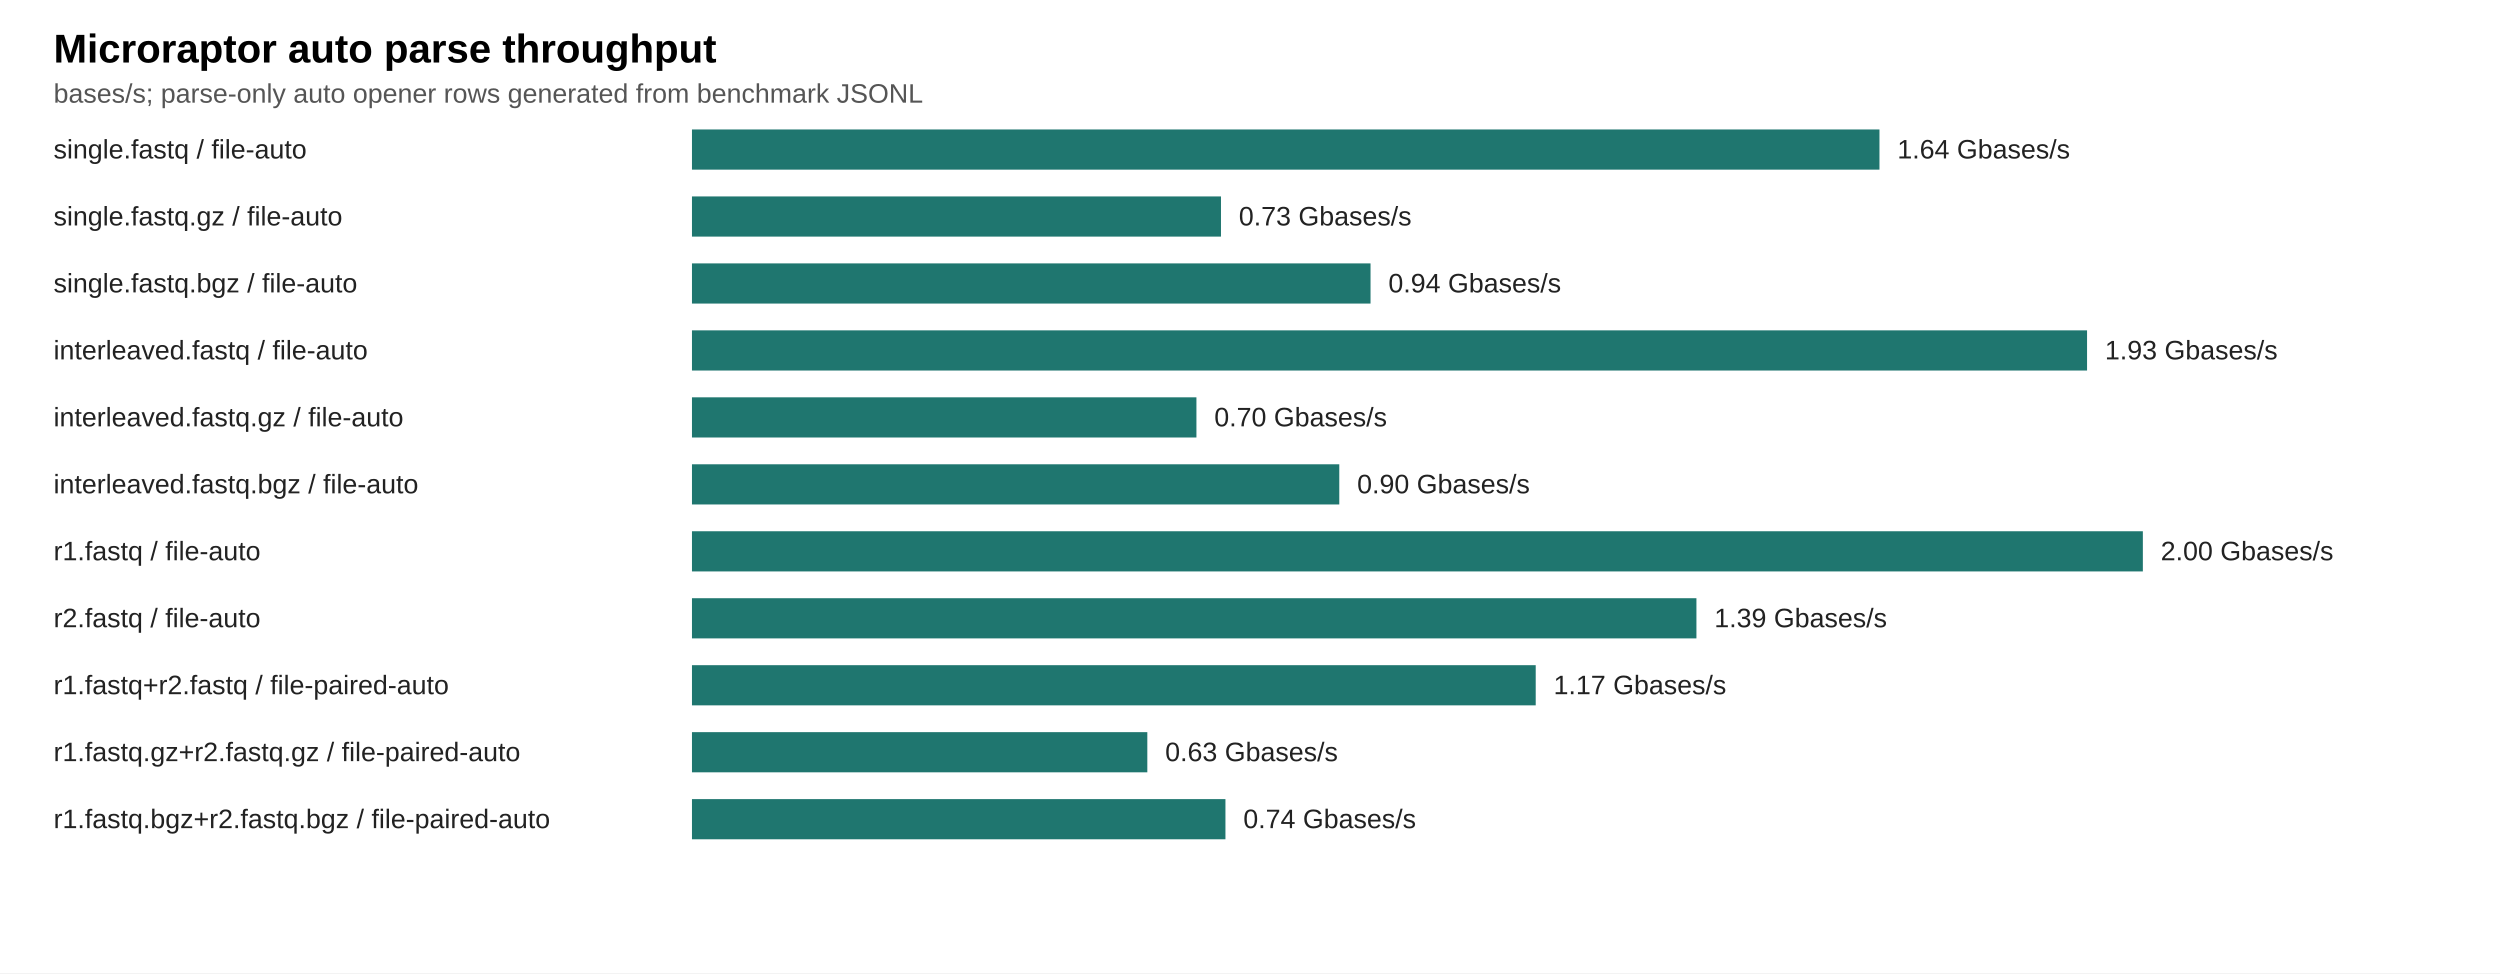
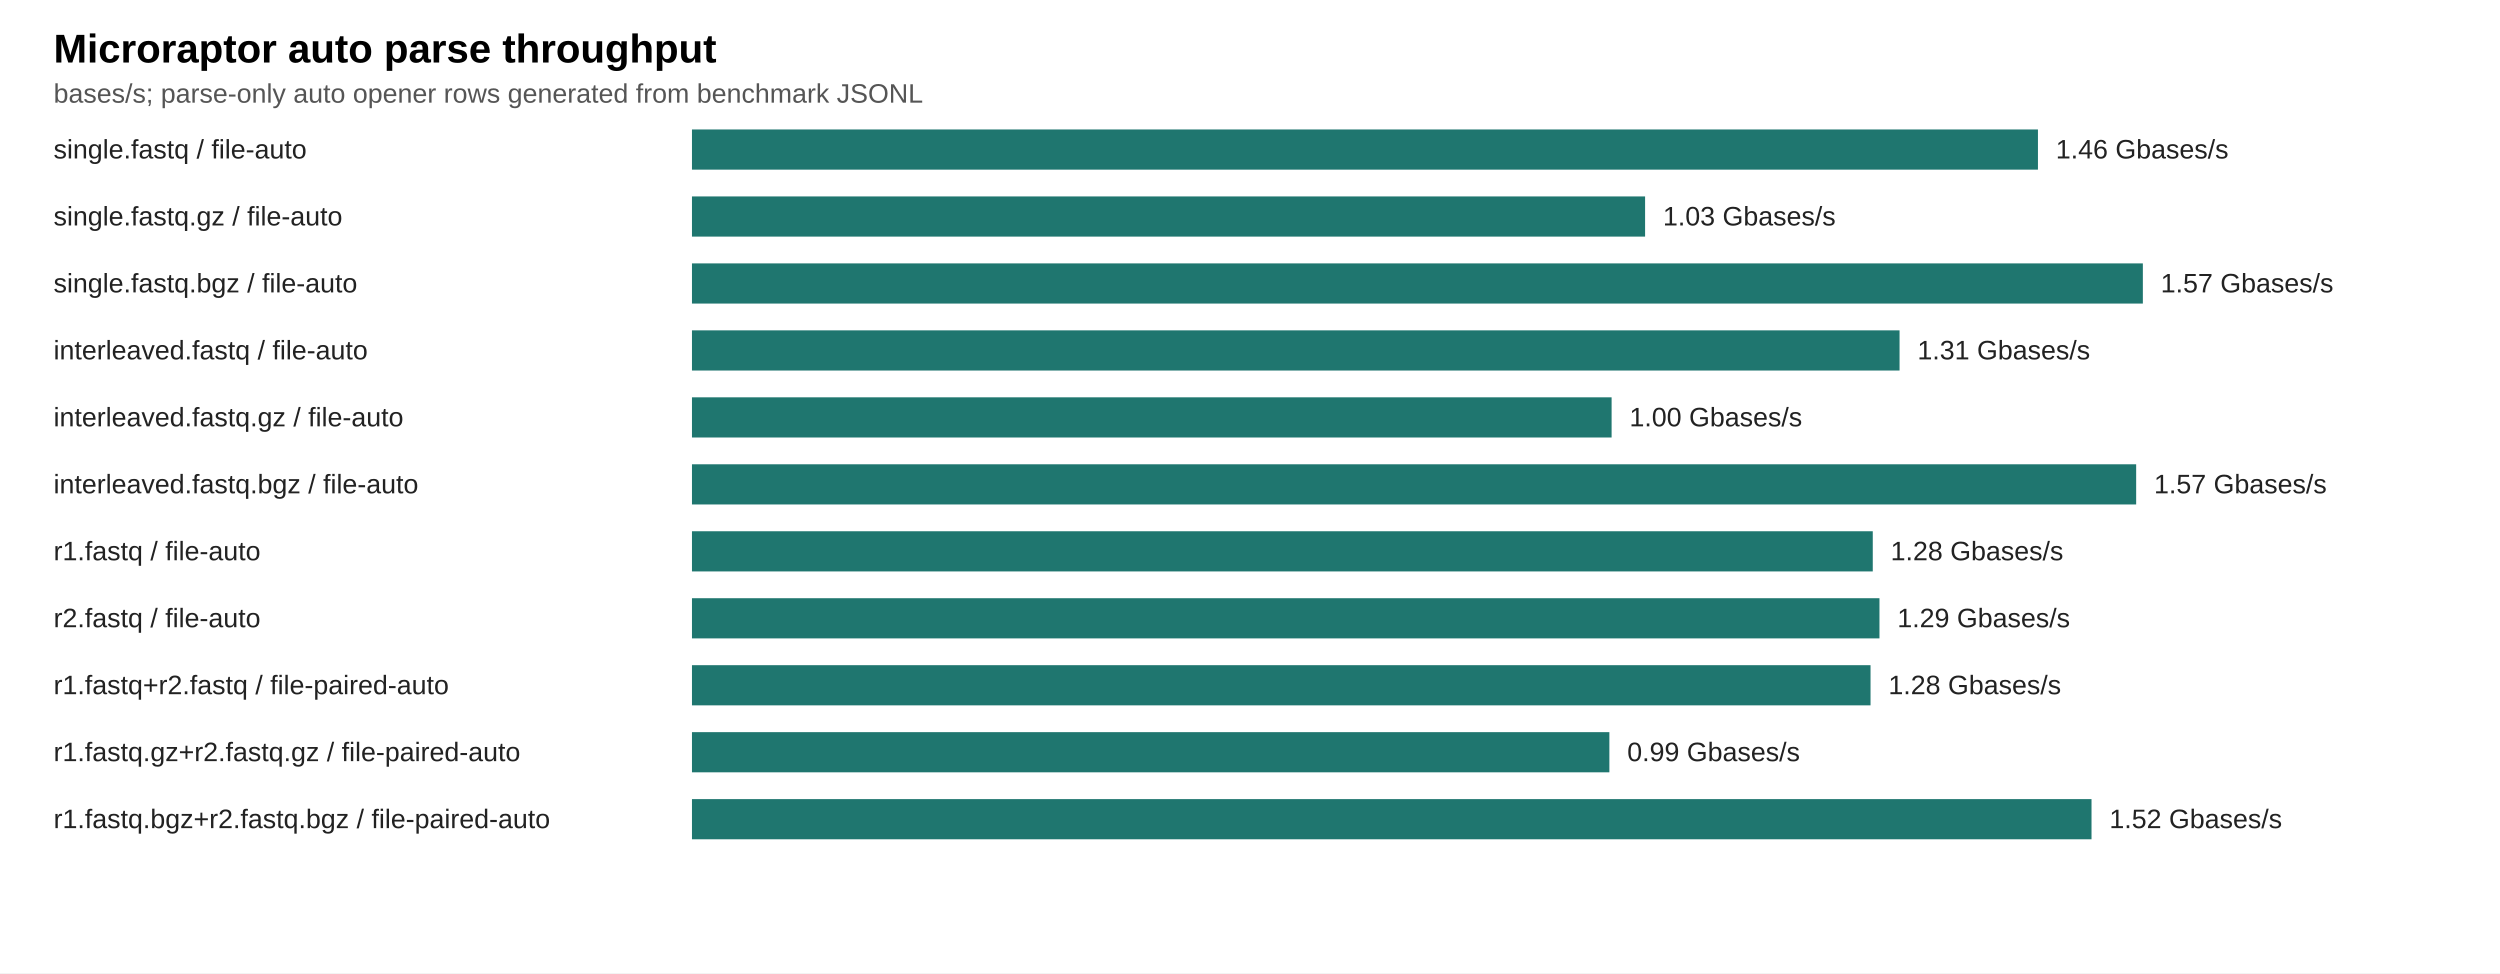
<svg xmlns="http://www.w3.org/2000/svg" width="1120" height="436" viewBox="0 0 1120 436">
  <rect width="100%" height="100%" fill="white" />
  <text x="24" y="28" font-family="Arial, sans-serif" font-size="18" font-weight="700">Microraptor auto parse throughput</text>
  <text x="24" y="46" font-family="Arial, sans-serif" font-size="12" fill="#555">bases/s; parse-only auto opener rows generated from benchmark JSONL</text>
  <text x="24" y="71" font-family="Arial, sans-serif" font-size="12" fill="#222">single.fastq / file-auto</text>
-   <rect x="310" y="58" width="532" height="18" fill="#1f766f" />
-   <text x="850" y="71" font-family="Arial, sans-serif" font-size="12" fill="#222">1.64 Gbases/s</text>
+   <rect x="310" y="58" width="603" height="18" fill="#1f766f" />
+   <text x="921" y="71" font-family="Arial, sans-serif" font-size="12" fill="#222">1.46 Gbases/s</text>
  <text x="24" y="101" font-family="Arial, sans-serif" font-size="12" fill="#222">single.fastq.gz / file-auto</text>
-   <rect x="310" y="88" width="237" height="18" fill="#1f766f" />
-   <text x="555" y="101" font-family="Arial, sans-serif" font-size="12" fill="#222">0.73 Gbases/s</text>
+   <rect x="310" y="88" width="427" height="18" fill="#1f766f" />
+   <text x="745" y="101" font-family="Arial, sans-serif" font-size="12" fill="#222">1.03 Gbases/s</text>
  <text x="24" y="131" font-family="Arial, sans-serif" font-size="12" fill="#222">single.fastq.bgz / file-auto</text>
-   <rect x="310" y="118" width="304" height="18" fill="#1f766f" />
-   <text x="622" y="131" font-family="Arial, sans-serif" font-size="12" fill="#222">0.94 Gbases/s</text>
+   <rect x="310" y="118" width="650" height="18" fill="#1f766f" />
+   <text x="968" y="131" font-family="Arial, sans-serif" font-size="12" fill="#222">1.57 Gbases/s</text>
  <text x="24" y="161" font-family="Arial, sans-serif" font-size="12" fill="#222">interleaved.fastq / file-auto</text>
-   <rect x="310" y="148" width="625" height="18" fill="#1f766f" />
-   <text x="943" y="161" font-family="Arial, sans-serif" font-size="12" fill="#222">1.93 Gbases/s</text>
+   <rect x="310" y="148" width="541" height="18" fill="#1f766f" />
+   <text x="859" y="161" font-family="Arial, sans-serif" font-size="12" fill="#222">1.31 Gbases/s</text>
  <text x="24" y="191" font-family="Arial, sans-serif" font-size="12" fill="#222">interleaved.fastq.gz / file-auto</text>
-   <rect x="310" y="178" width="226" height="18" fill="#1f766f" />
-   <text x="544" y="191" font-family="Arial, sans-serif" font-size="12" fill="#222">0.70 Gbases/s</text>
+   <rect x="310" y="178" width="412" height="18" fill="#1f766f" />
+   <text x="730" y="191" font-family="Arial, sans-serif" font-size="12" fill="#222">1.00 Gbases/s</text>
  <text x="24" y="221" font-family="Arial, sans-serif" font-size="12" fill="#222">interleaved.fastq.bgz / file-auto</text>
-   <rect x="310" y="208" width="290" height="18" fill="#1f766f" />
-   <text x="608" y="221" font-family="Arial, sans-serif" font-size="12" fill="#222">0.90 Gbases/s</text>
+   <rect x="310" y="208" width="647" height="18" fill="#1f766f" />
+   <text x="965" y="221" font-family="Arial, sans-serif" font-size="12" fill="#222">1.57 Gbases/s</text>
  <text x="24" y="251" font-family="Arial, sans-serif" font-size="12" fill="#222">r1.fastq / file-auto</text>
-   <rect x="310" y="238" width="650" height="18" fill="#1f766f" />
-   <text x="968" y="251" font-family="Arial, sans-serif" font-size="12" fill="#222">2.00 Gbases/s</text>
+   <rect x="310" y="238" width="529" height="18" fill="#1f766f" />
+   <text x="847" y="251" font-family="Arial, sans-serif" font-size="12" fill="#222">1.28 Gbases/s</text>
  <text x="24" y="281" font-family="Arial, sans-serif" font-size="12" fill="#222">r2.fastq / file-auto</text>
-   <rect x="310" y="268" width="450" height="18" fill="#1f766f" />
-   <text x="768" y="281" font-family="Arial, sans-serif" font-size="12" fill="#222">1.39 Gbases/s</text>
+   <rect x="310" y="268" width="532" height="18" fill="#1f766f" />
+   <text x="850" y="281" font-family="Arial, sans-serif" font-size="12" fill="#222">1.29 Gbases/s</text>
  <text x="24" y="311" font-family="Arial, sans-serif" font-size="12" fill="#222">r1.fastq+r2.fastq / file-paired-auto</text>
-   <rect x="310" y="298" width="378" height="18" fill="#1f766f" />
-   <text x="696" y="311" font-family="Arial, sans-serif" font-size="12" fill="#222">1.17 Gbases/s</text>
+   <rect x="310" y="298" width="528" height="18" fill="#1f766f" />
+   <text x="846" y="311" font-family="Arial, sans-serif" font-size="12" fill="#222">1.28 Gbases/s</text>
  <text x="24" y="341" font-family="Arial, sans-serif" font-size="12" fill="#222">r1.fastq.gz+r2.fastq.gz / file-paired-auto</text>
-   <rect x="310" y="328" width="204" height="18" fill="#1f766f" />
-   <text x="522" y="341" font-family="Arial, sans-serif" font-size="12" fill="#222">0.63 Gbases/s</text>
+   <rect x="310" y="328" width="411" height="18" fill="#1f766f" />
+   <text x="729" y="341" font-family="Arial, sans-serif" font-size="12" fill="#222">0.99 Gbases/s</text>
  <text x="24" y="371" font-family="Arial, sans-serif" font-size="12" fill="#222">r1.fastq.bgz+r2.fastq.bgz / file-paired-auto</text>
-   <rect x="310" y="358" width="239" height="18" fill="#1f766f" />
-   <text x="557" y="371" font-family="Arial, sans-serif" font-size="12" fill="#222">0.74 Gbases/s</text>
+   <rect x="310" y="358" width="627" height="18" fill="#1f766f" />
+   <text x="945" y="371" font-family="Arial, sans-serif" font-size="12" fill="#222">1.52 Gbases/s</text>
</svg>
